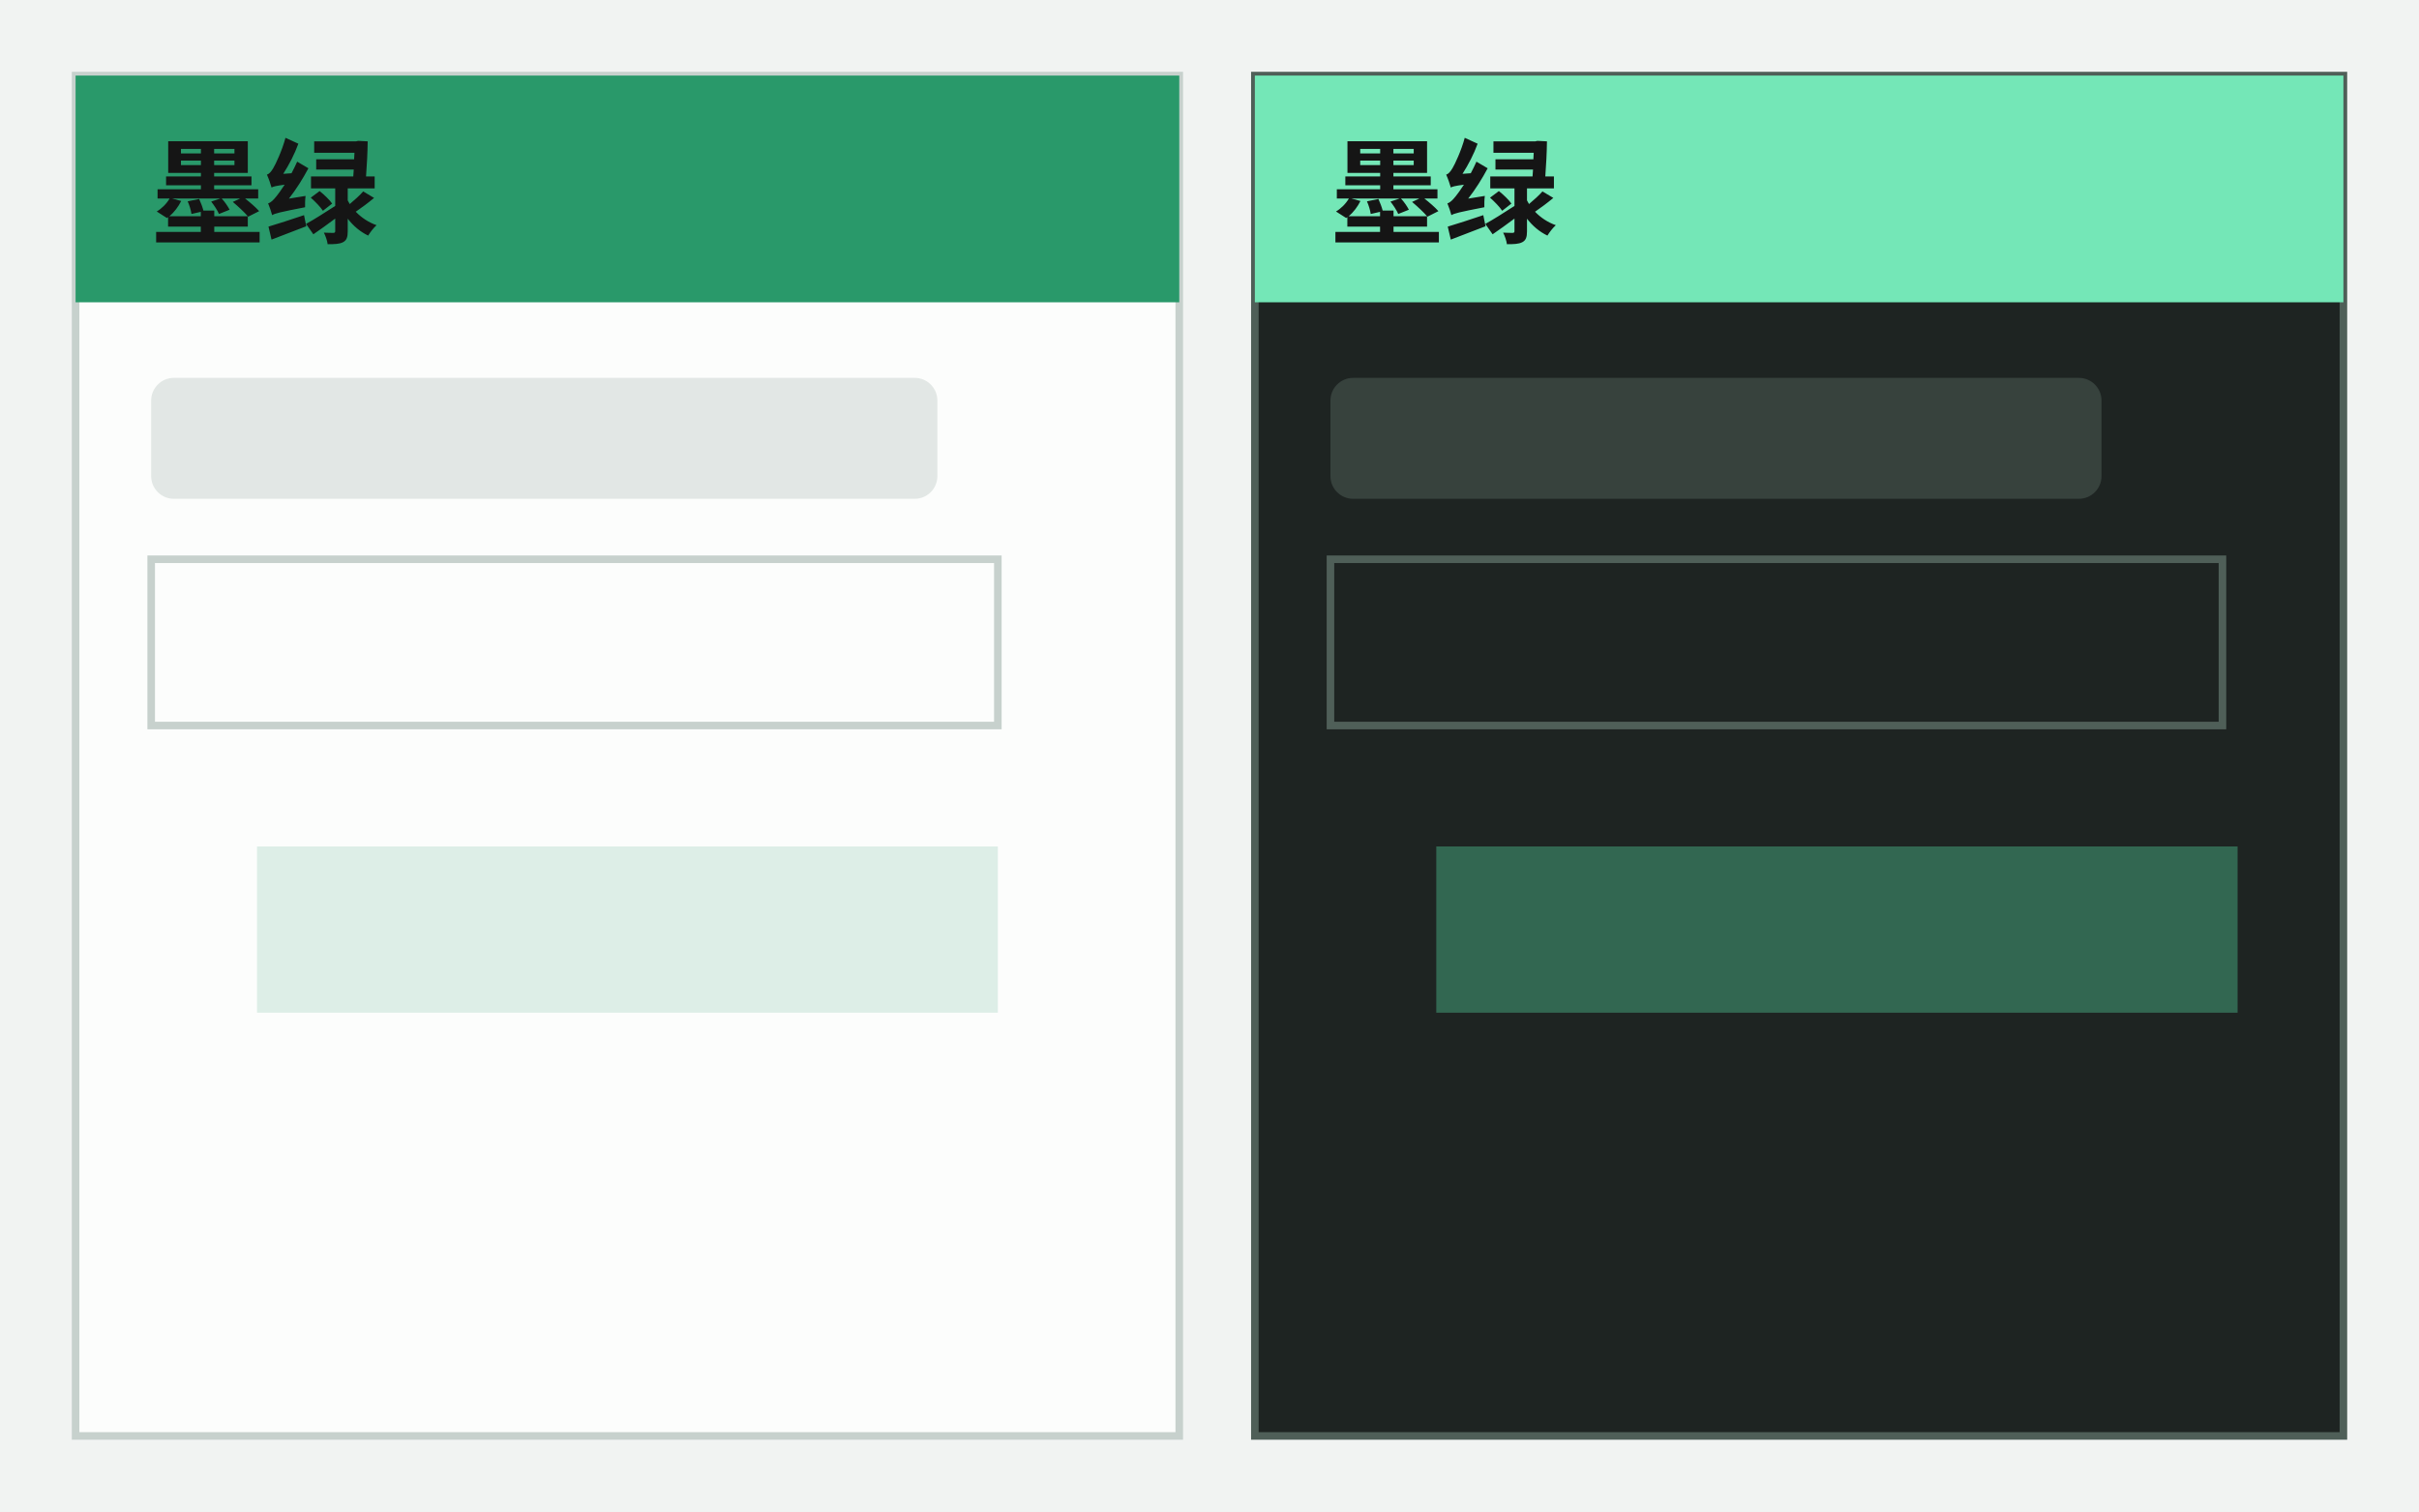
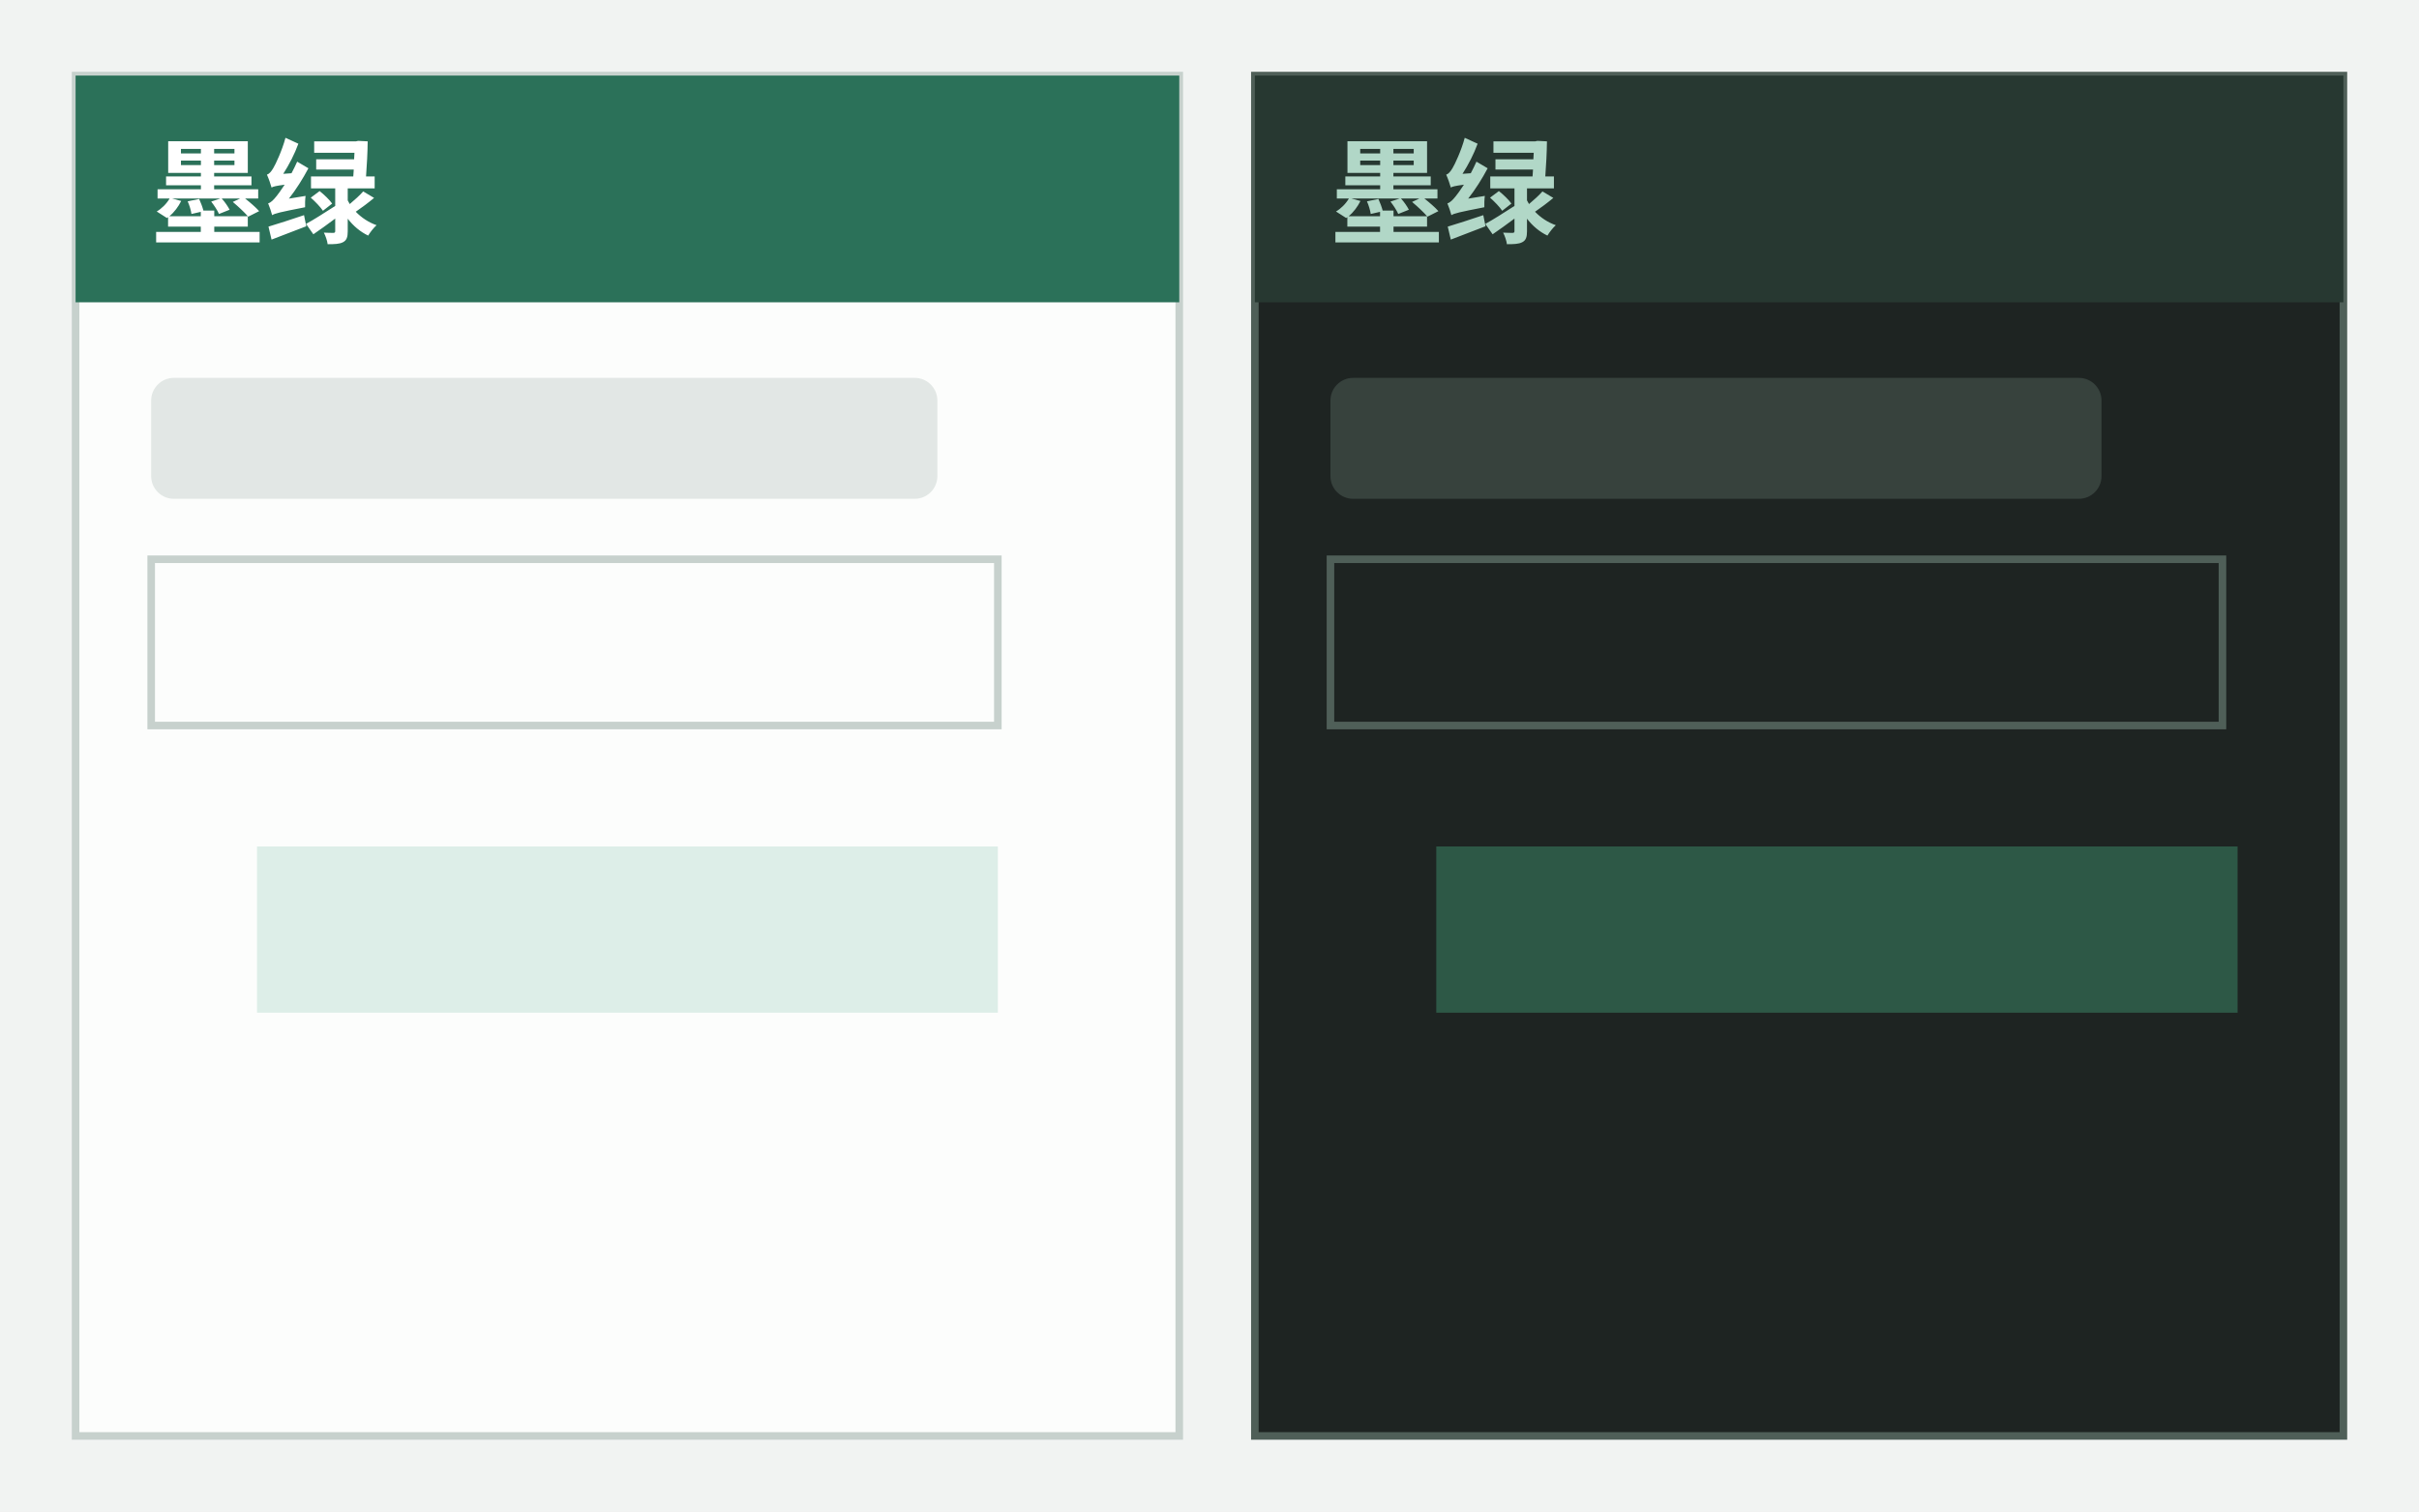
<svg xmlns="http://www.w3.org/2000/svg" width="320" height="200" viewBox="0 0 320 200">
  <rect width="320" height="200" fill="#f1f3f2" />
  <rect x="10" y="10" width="146" height="180" rx="0" fill="#fcfdfc" stroke="#c7d1cd" stroke-width="1" />
-   <rect x="10" y="10" width="146" height="30" rx="0" fill="#29996a" />
-   <text x="20" y="31" font-family="Arial,sans-serif" font-size="15" font-weight="bold" fill="#151515">墨绿</text>
+   <rect x="10" y="10" width="146" height="30" rx="0" fill="#2b7159" />
+   <text x="20" y="31" font-family="Arial,sans-serif" font-size="15" font-weight="bold" fill="#ffffff">墨绿</text>
  <rect x="20" y="50" width="104" height="16" rx="3" fill="#c7d1cd" opacity=".5" />
  <rect x="20" y="74" width="112" height="22" rx="0" fill="#fcfdfc" stroke="#c7d1cd" />
-   <rect x="34" y="112" width="98" height="22" rx="0" fill="#ddeee7" />
+   <rect x="34" y="112" width="98" height="22" rx="0" fill="#ddeee8" />
  <rect x="166" y="10" width="144" height="180" rx="0" fill="#1e2422" stroke="#4f5f58" stroke-width="1" />
-   <rect x="166" y="10" width="144" height="30" rx="0" fill="#74e7b7" />
-   <text x="176" y="31" font-family="Arial,sans-serif" font-size="15" font-weight="bold" fill="#151515">墨绿</text>
+   <rect x="166" y="10" width="144" height="30" rx="0" fill="#273831" />
+   <text x="176" y="31" font-family="Arial,sans-serif" font-size="15" font-weight="bold" fill="#b1d7c7">墨绿</text>
  <rect x="176" y="50" width="102" height="16" rx="3" fill="#4f5f58" opacity=".5" />
  <rect x="176" y="74" width="118" height="22" rx="0" fill="#1e2422" stroke="#4f5f58" />
-   <rect x="190" y="112" width="106" height="22" rx="0" fill="#326751" />
+   <rect x="190" y="112" width="106" height="22" rx="0" fill="#2d5846" />
</svg>
